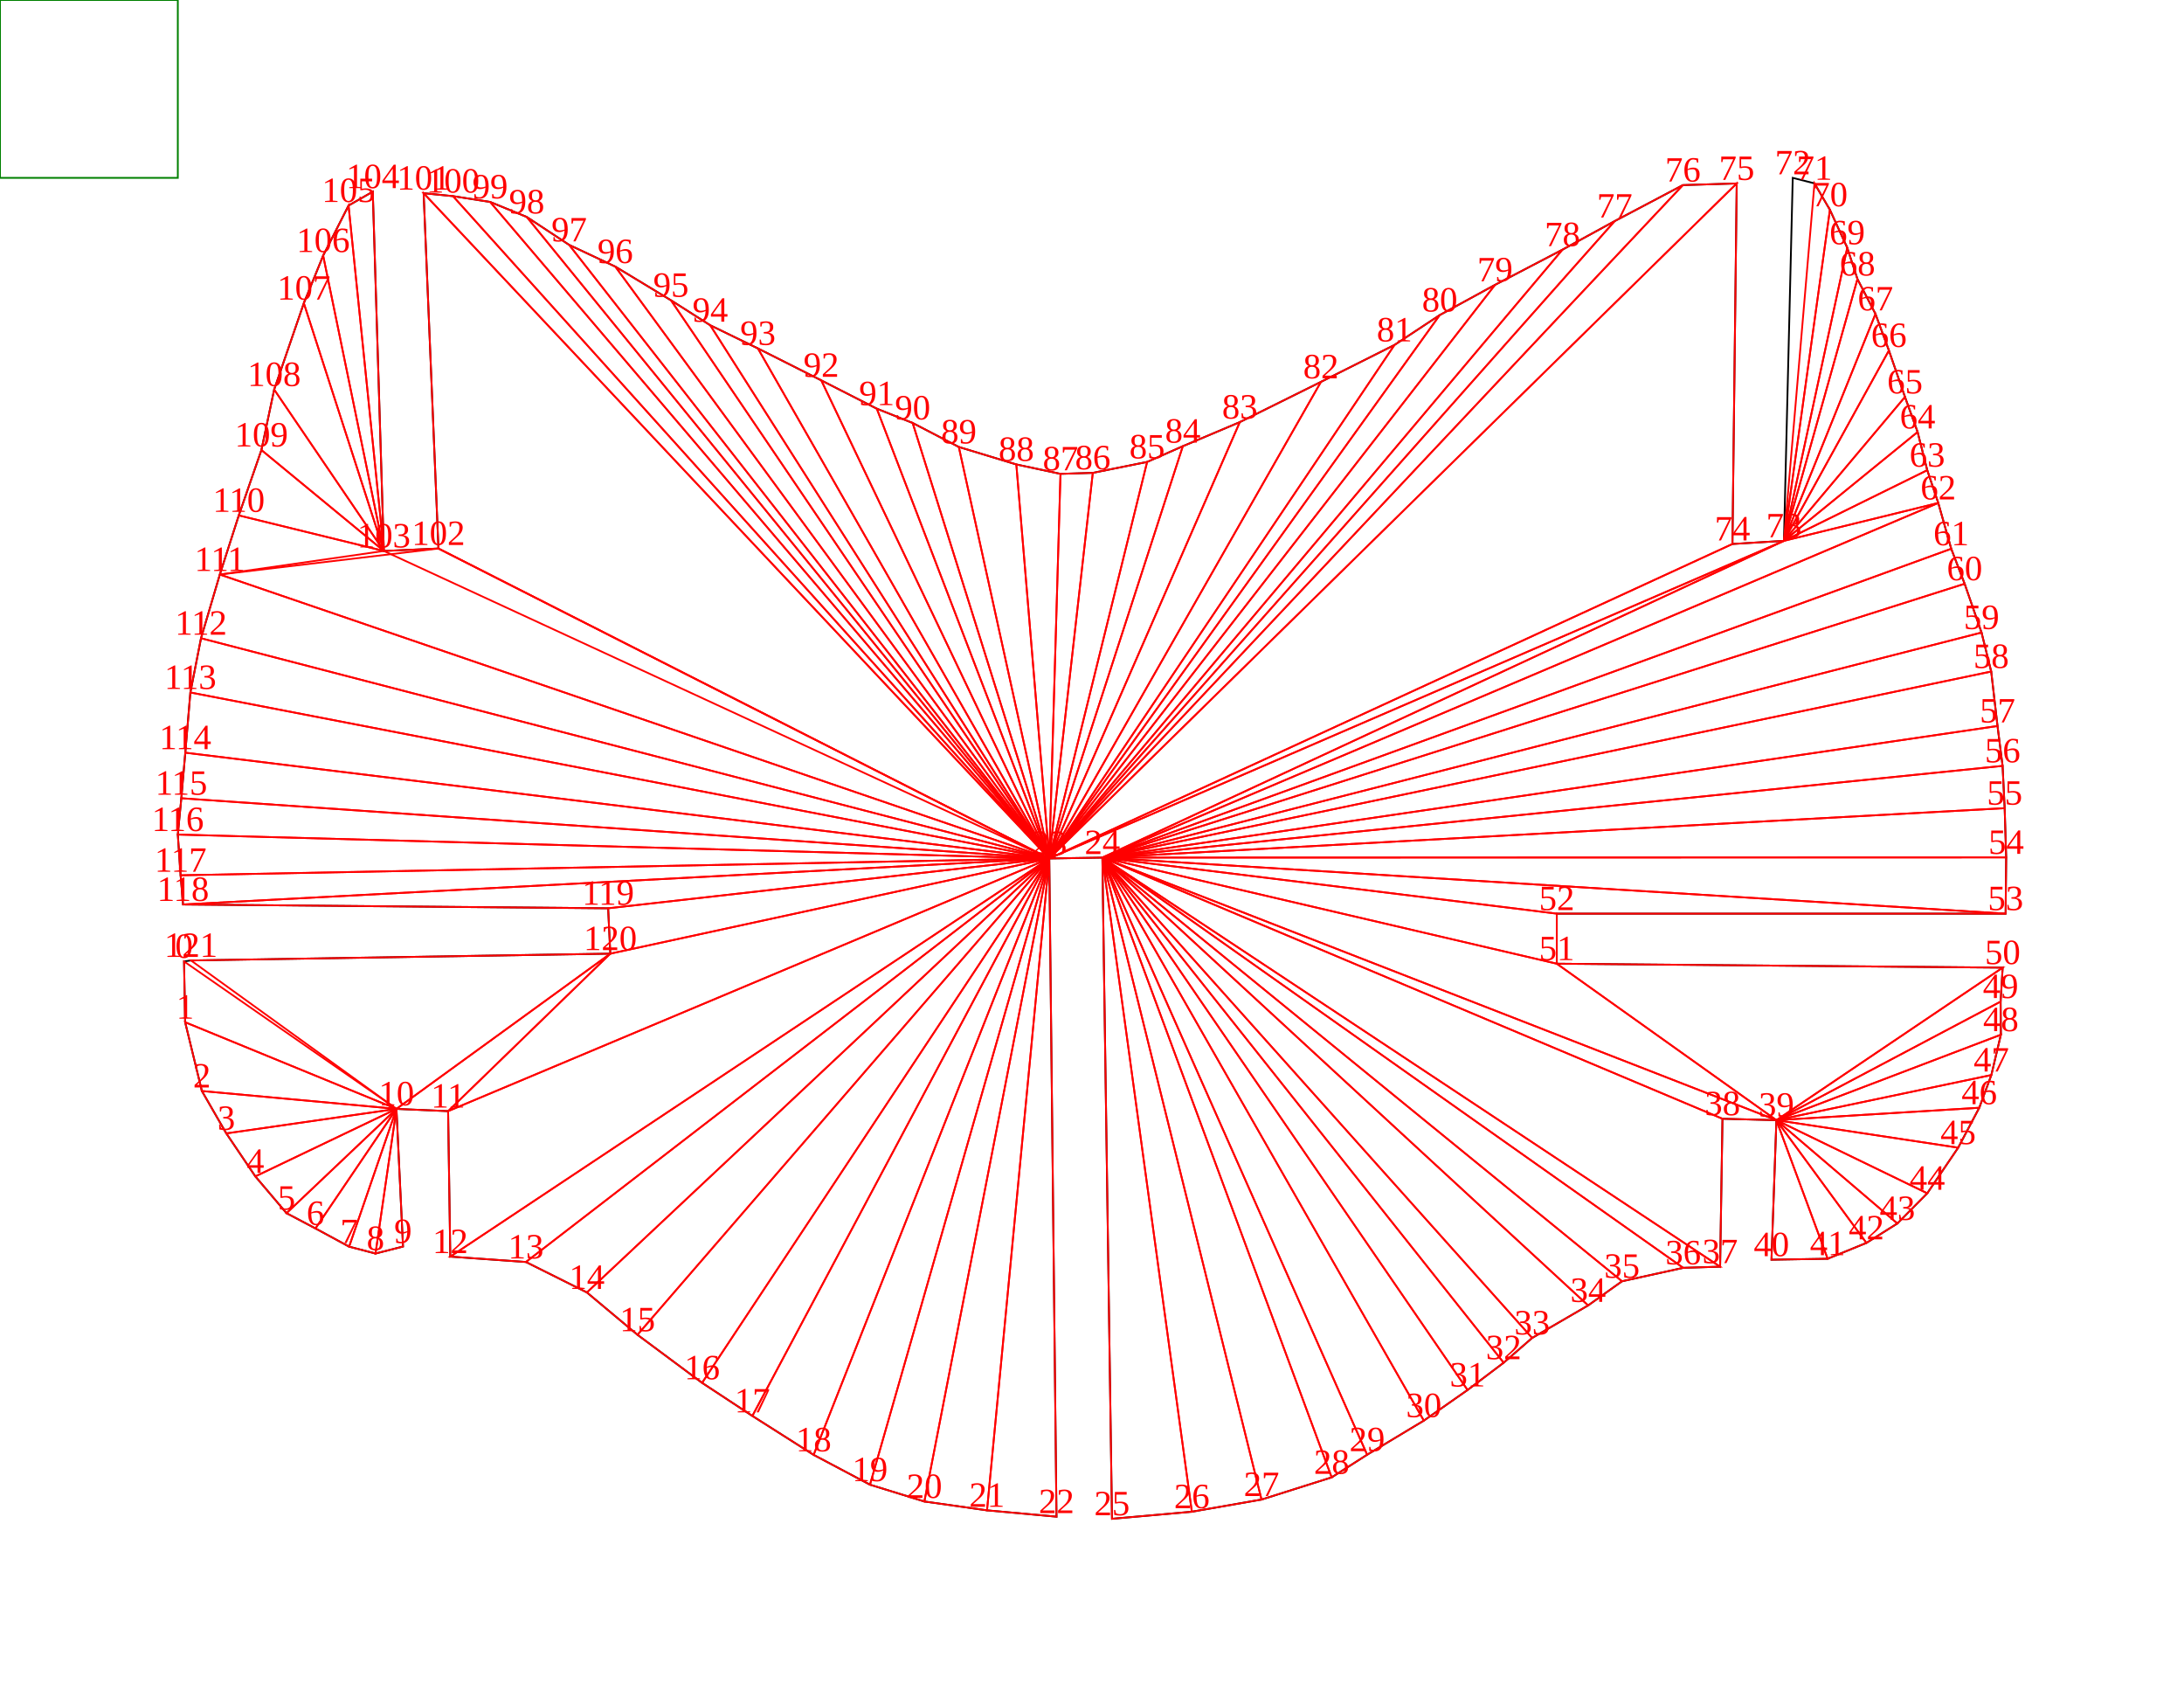
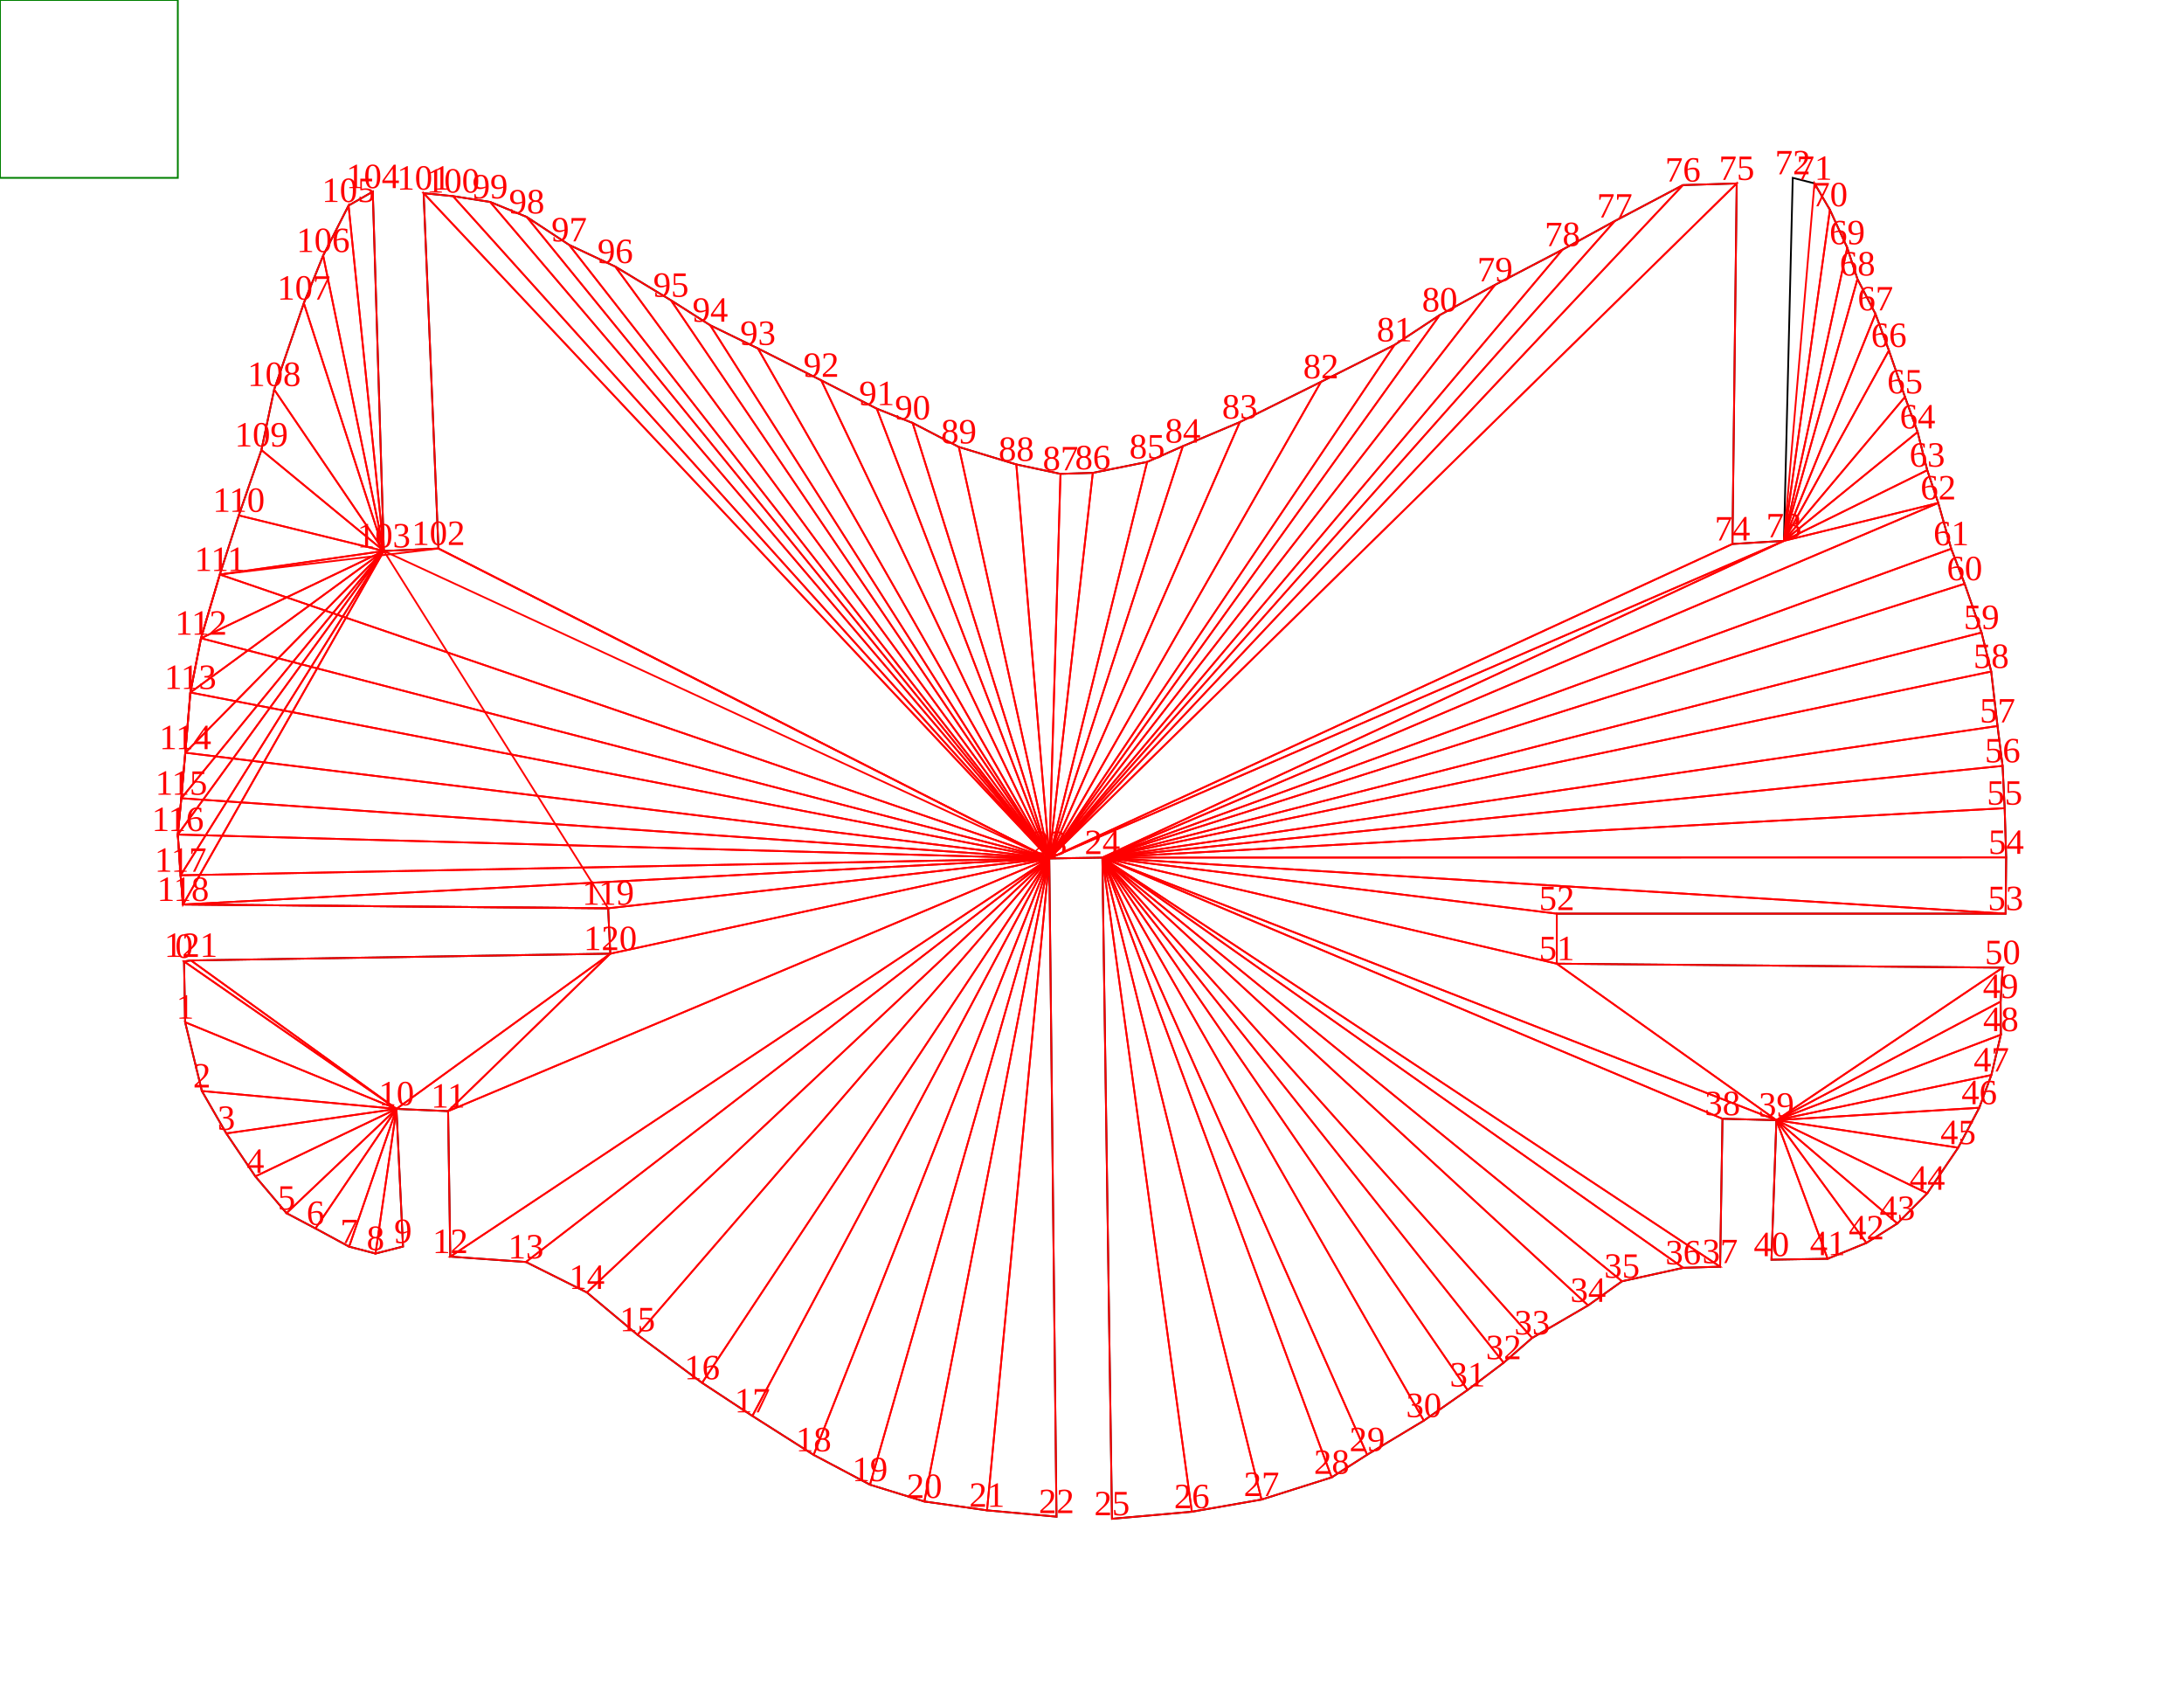
<svg xmlns="http://www.w3.org/2000/svg" width="1228.231" height="953.904">
  <polygon points=" 103.501,540.538  104.124,574.722  113.544,613.397  127.268,637.219  143.601,661.393  161.124,682.067  177.409,690.656  196.342,700.896  211.182,704.767  226.647,700.826  222.959,623.441  252.006,624.709  253.232,706.499  295.755,709.516  330.054,726.641  358.498,750.441  394.834,777.462  423.118,796.071  457.564,817.954  489.255,834.727  519.853,844.173  555.076,849.147  594.152,852.703  590.087,482.652  619.946,482.163  625.362,853.904  670.266,849.92  709.454,843.082  748.9,830.607  768.856,817.868  800.736,798.7  825.316,781.489  845.624,766.141  861.646,752.225  893.12,733.935  912.184,720.358  946.587,712.801  967.349,712.16  968.678,628.992  999.009,629.787  996.236,708.238  1027.825,707.695  1049.631,698.796  1067.045,687.867  1083.839,670.897  1101.231,645.248  1113.094,622.801  1119.886,604.408  1125.247,581.728  1125.106,563.116  1126.248,544.03  875.499,541.814  875.496,513.672  1127.909,513.672  1128.231,482.057  1127.377,454.374  1126.21,430.597  1123.352,408.172  1119.809,377.542  1114.37,355.629  1104.864,328.213  1097.329,308.53  1090.04,282.778  1083.843,264.352  1078.417,242.872  1071.314,223.175  1062.282,197.044  1054.72,176.495  1044.59,156.892  1038.852,139.318  1029.1,117.972  1020.415,103.086  1008.197,100  1003.241,304.075  974.287,305.835  976.688,103.138  946.41,104.072  908.069,124.306  878.691,140.367  840.769,160.155  809.687,177.134  784.229,193.939  742.873,214.699  697.245,237.322  665.192,250.868  645.116,259.714  614.566,265.852  596.399,266.413  571.557,261.119  539.215,251.293  513.255,237.807  493.091,229.771  461.859,213.85  426.236,195.9  399.423,182.873  377.342,168.834  346.017,149.886  320.097,137.697  296.232,121.982  275.622,113.526  254.74,110.274  238.236,108.619  246.569,308.387  215.872,309.767  209.635,107.77  196.021,115.551  181.736,143.701  170.872,170.447  154.188,219.02  147.011,253.012  134.292,289.773  123.628,323.006  113.045,358.835  107.059,389.327  104.207,423.186  101.968,448.799  100,469.209  101.573,492.107  102.945,508.517  342.003,510.661  343.223,536.167  107.381,539.985  " fill="none" stroke="black" />
  <text x="103.501" y="540.538" font-size="20" dy="-2" text-anchor="middle" fill="red">0</text>
  <text x="104.124" y="574.722" font-size="20" dy="-2" text-anchor="middle" fill="red">1</text>
  <text x="113.544" y="613.397" font-size="20" dy="-2" text-anchor="middle" fill="red">2</text>
  <text x="127.268" y="637.219" font-size="20" dy="-2" text-anchor="middle" fill="red">3</text>
  <text x="143.601" y="661.393" font-size="20" dy="-2" text-anchor="middle" fill="red">4</text>
  <text x="161.124" y="682.067" font-size="20" dy="-2" text-anchor="middle" fill="red">5</text>
  <text x="177.409" y="690.656" font-size="20" dy="-2" text-anchor="middle" fill="red">6</text>
  <text x="196.342" y="700.896" font-size="20" dy="-2" text-anchor="middle" fill="red">7</text>
  <text x="211.182" y="704.767" font-size="20" dy="-2" text-anchor="middle" fill="red">8</text>
  <text x="226.647" y="700.826" font-size="20" dy="-2" text-anchor="middle" fill="red">9</text>
  <text x="222.959" y="623.441" font-size="20" dy="-2" text-anchor="middle" fill="red">10</text>
  <text x="252.006" y="624.709" font-size="20" dy="-2" text-anchor="middle" fill="red">11</text>
  <text x="253.232" y="706.499" font-size="20" dy="-2" text-anchor="middle" fill="red">12</text>
  <text x="295.755" y="709.516" font-size="20" dy="-2" text-anchor="middle" fill="red">13</text>
  <text x="330.054" y="726.641" font-size="20" dy="-2" text-anchor="middle" fill="red">14</text>
  <text x="358.498" y="750.441" font-size="20" dy="-2" text-anchor="middle" fill="red">15</text>
  <text x="394.834" y="777.462" font-size="20" dy="-2" text-anchor="middle" fill="red">16</text>
  <text x="423.118" y="796.071" font-size="20" dy="-2" text-anchor="middle" fill="red">17</text>
  <text x="457.564" y="817.954" font-size="20" dy="-2" text-anchor="middle" fill="red">18</text>
  <text x="489.255" y="834.727" font-size="20" dy="-2" text-anchor="middle" fill="red">19</text>
  <text x="519.853" y="844.173" font-size="20" dy="-2" text-anchor="middle" fill="red">20</text>
  <text x="555.076" y="849.147" font-size="20" dy="-2" text-anchor="middle" fill="red">21</text>
  <text x="594.152" y="852.703" font-size="20" dy="-2" text-anchor="middle" fill="red">22</text>
  <text x="590.087" y="482.652" font-size="20" dy="-2" text-anchor="middle" fill="red">23</text>
  <text x="619.946" y="482.163" font-size="20" dy="-2" text-anchor="middle" fill="red">24</text>
  <text x="625.362" y="853.904" font-size="20" dy="-2" text-anchor="middle" fill="red">25</text>
  <text x="670.266" y="849.92" font-size="20" dy="-2" text-anchor="middle" fill="red">26</text>
  <text x="709.454" y="843.082" font-size="20" dy="-2" text-anchor="middle" fill="red">27</text>
  <text x="748.9" y="830.607" font-size="20" dy="-2" text-anchor="middle" fill="red">28</text>
  <text x="768.856" y="817.868" font-size="20" dy="-2" text-anchor="middle" fill="red">29</text>
  <text x="800.736" y="798.7" font-size="20" dy="-2" text-anchor="middle" fill="red">30</text>
  <text x="825.316" y="781.489" font-size="20" dy="-2" text-anchor="middle" fill="red">31</text>
  <text x="845.624" y="766.141" font-size="20" dy="-2" text-anchor="middle" fill="red">32</text>
  <text x="861.646" y="752.225" font-size="20" dy="-2" text-anchor="middle" fill="red">33</text>
  <text x="893.12" y="733.935" font-size="20" dy="-2" text-anchor="middle" fill="red">34</text>
  <text x="912.184" y="720.358" font-size="20" dy="-2" text-anchor="middle" fill="red">35</text>
  <text x="946.587" y="712.801" font-size="20" dy="-2" text-anchor="middle" fill="red">36</text>
  <text x="967.349" y="712.16" font-size="20" dy="-2" text-anchor="middle" fill="red">37</text>
  <text x="968.678" y="628.992" font-size="20" dy="-2" text-anchor="middle" fill="red">38</text>
  <text x="999.009" y="629.787" font-size="20" dy="-2" text-anchor="middle" fill="red">39</text>
  <text x="996.236" y="708.238" font-size="20" dy="-2" text-anchor="middle" fill="red">40</text>
  <text x="1027.825" y="707.695" font-size="20" dy="-2" text-anchor="middle" fill="red">41</text>
  <text x="1049.631" y="698.796" font-size="20" dy="-2" text-anchor="middle" fill="red">42</text>
  <text x="1067.045" y="687.867" font-size="20" dy="-2" text-anchor="middle" fill="red">43</text>
  <text x="1083.839" y="670.897" font-size="20" dy="-2" text-anchor="middle" fill="red">44</text>
  <text x="1101.231" y="645.248" font-size="20" dy="-2" text-anchor="middle" fill="red">45</text>
  <text x="1113.094" y="622.801" font-size="20" dy="-2" text-anchor="middle" fill="red">46</text>
  <text x="1119.886" y="604.408" font-size="20" dy="-2" text-anchor="middle" fill="red">47</text>
  <text x="1125.247" y="581.728" font-size="20" dy="-2" text-anchor="middle" fill="red">48</text>
  <text x="1125.106" y="563.116" font-size="20" dy="-2" text-anchor="middle" fill="red">49</text>
  <text x="1126.248" y="544.03" font-size="20" dy="-2" text-anchor="middle" fill="red">50</text>
  <text x="875.499" y="541.814" font-size="20" dy="-2" text-anchor="middle" fill="red">51</text>
  <text x="875.496" y="513.672" font-size="20" dy="-2" text-anchor="middle" fill="red">52</text>
  <text x="1127.909" y="513.672" font-size="20" dy="-2" text-anchor="middle" fill="red">53</text>
  <text x="1128.231" y="482.057" font-size="20" dy="-2" text-anchor="middle" fill="red">54</text>
  <text x="1127.377" y="454.374" font-size="20" dy="-2" text-anchor="middle" fill="red">55</text>
  <text x="1126.21" y="430.597" font-size="20" dy="-2" text-anchor="middle" fill="red">56</text>
  <text x="1123.352" y="408.172" font-size="20" dy="-2" text-anchor="middle" fill="red">57</text>
  <text x="1119.809" y="377.542" font-size="20" dy="-2" text-anchor="middle" fill="red">58</text>
  <text x="1114.37" y="355.629" font-size="20" dy="-2" text-anchor="middle" fill="red">59</text>
  <text x="1104.864" y="328.213" font-size="20" dy="-2" text-anchor="middle" fill="red">60</text>
  <text x="1097.329" y="308.53" font-size="20" dy="-2" text-anchor="middle" fill="red">61</text>
  <text x="1090.04" y="282.778" font-size="20" dy="-2" text-anchor="middle" fill="red">62</text>
  <text x="1083.843" y="264.352" font-size="20" dy="-2" text-anchor="middle" fill="red">63</text>
  <text x="1078.417" y="242.872" font-size="20" dy="-2" text-anchor="middle" fill="red">64</text>
  <text x="1071.314" y="223.175" font-size="20" dy="-2" text-anchor="middle" fill="red">65</text>
  <text x="1062.282" y="197.044" font-size="20" dy="-2" text-anchor="middle" fill="red">66</text>
  <text x="1054.72" y="176.495" font-size="20" dy="-2" text-anchor="middle" fill="red">67</text>
  <text x="1044.59" y="156.892" font-size="20" dy="-2" text-anchor="middle" fill="red">68</text>
  <text x="1038.852" y="139.318" font-size="20" dy="-2" text-anchor="middle" fill="red">69</text>
  <text x="1029.1" y="117.972" font-size="20" dy="-2" text-anchor="middle" fill="red">70</text>
  <text x="1020.415" y="103.086" font-size="20" dy="-2" text-anchor="middle" fill="red">71</text>
  <text x="1008.197" y="100" font-size="20" dy="-2" text-anchor="middle" fill="red">72</text>
  <text x="1003.241" y="304.075" font-size="20" dy="-2" text-anchor="middle" fill="red">73</text>
  <text x="974.287" y="305.835" font-size="20" dy="-2" text-anchor="middle" fill="red">74</text>
  <text x="976.688" y="103.138" font-size="20" dy="-2" text-anchor="middle" fill="red">75</text>
  <text x="946.41" y="104.072" font-size="20" dy="-2" text-anchor="middle" fill="red">76</text>
  <text x="908.069" y="124.306" font-size="20" dy="-2" text-anchor="middle" fill="red">77</text>
  <text x="878.691" y="140.367" font-size="20" dy="-2" text-anchor="middle" fill="red">78</text>
  <text x="840.769" y="160.155" font-size="20" dy="-2" text-anchor="middle" fill="red">79</text>
  <text x="809.687" y="177.134" font-size="20" dy="-2" text-anchor="middle" fill="red">80</text>
  <text x="784.229" y="193.939" font-size="20" dy="-2" text-anchor="middle" fill="red">81</text>
  <text x="742.873" y="214.699" font-size="20" dy="-2" text-anchor="middle" fill="red">82</text>
  <text x="697.245" y="237.322" font-size="20" dy="-2" text-anchor="middle" fill="red">83</text>
  <text x="665.192" y="250.868" font-size="20" dy="-2" text-anchor="middle" fill="red">84</text>
  <text x="645.116" y="259.714" font-size="20" dy="-2" text-anchor="middle" fill="red">85</text>
  <text x="614.566" y="265.852" font-size="20" dy="-2" text-anchor="middle" fill="red">86</text>
  <text x="596.399" y="266.413" font-size="20" dy="-2" text-anchor="middle" fill="red">87</text>
  <text x="571.557" y="261.119" font-size="20" dy="-2" text-anchor="middle" fill="red">88</text>
  <text x="539.215" y="251.293" font-size="20" dy="-2" text-anchor="middle" fill="red">89</text>
  <text x="513.255" y="237.807" font-size="20" dy="-2" text-anchor="middle" fill="red">90</text>
  <text x="493.091" y="229.771" font-size="20" dy="-2" text-anchor="middle" fill="red">91</text>
  <text x="461.859" y="213.85" font-size="20" dy="-2" text-anchor="middle" fill="red">92</text>
  <text x="426.236" y="195.9" font-size="20" dy="-2" text-anchor="middle" fill="red">93</text>
  <text x="399.423" y="182.873" font-size="20" dy="-2" text-anchor="middle" fill="red">94</text>
  <text x="377.342" y="168.834" font-size="20" dy="-2" text-anchor="middle" fill="red">95</text>
  <text x="346.017" y="149.886" font-size="20" dy="-2" text-anchor="middle" fill="red">96</text>
  <text x="320.097" y="137.697" font-size="20" dy="-2" text-anchor="middle" fill="red">97</text>
  <text x="296.232" y="121.982" font-size="20" dy="-2" text-anchor="middle" fill="red">98</text>
  <text x="275.622" y="113.526" font-size="20" dy="-2" text-anchor="middle" fill="red">99</text>
  <text x="254.74" y="110.274" font-size="20" dy="-2" text-anchor="middle" fill="red">100</text>
  <text x="238.236" y="108.619" font-size="20" dy="-2" text-anchor="middle" fill="red">101</text>
  <text x="246.569" y="308.387" font-size="20" dy="-2" text-anchor="middle" fill="red">102</text>
  <text x="215.872" y="309.767" font-size="20" dy="-2" text-anchor="middle" fill="red">103</text>
  <text x="209.635" y="107.77" font-size="20" dy="-2" text-anchor="middle" fill="red">104</text>
  <text x="196.021" y="115.551" font-size="20" dy="-2" text-anchor="middle" fill="red">105</text>
  <text x="181.736" y="143.701" font-size="20" dy="-2" text-anchor="middle" fill="red">106</text>
  <text x="170.872" y="170.447" font-size="20" dy="-2" text-anchor="middle" fill="red">107</text>
  <text x="154.188" y="219.02" font-size="20" dy="-2" text-anchor="middle" fill="red">108</text>
  <text x="147.011" y="253.012" font-size="20" dy="-2" text-anchor="middle" fill="red">109</text>
  <text x="134.292" y="289.773" font-size="20" dy="-2" text-anchor="middle" fill="red">110</text>
  <text x="123.628" y="323.006" font-size="20" dy="-2" text-anchor="middle" fill="red">111</text>
  <text x="113.045" y="358.835" font-size="20" dy="-2" text-anchor="middle" fill="red">112</text>
  <text x="107.059" y="389.327" font-size="20" dy="-2" text-anchor="middle" fill="red">113</text>
  <text x="104.207" y="423.186" font-size="20" dy="-2" text-anchor="middle" fill="red">114</text>
  <text x="101.968" y="448.799" font-size="20" dy="-2" text-anchor="middle" fill="red">115</text>
  <text x="100" y="469.209" font-size="20" dy="-2" text-anchor="middle" fill="red">116</text>
  <text x="101.573" y="492.107" font-size="20" dy="-2" text-anchor="middle" fill="red">117</text>
  <text x="102.945" y="508.517" font-size="20" dy="-2" text-anchor="middle" fill="red">118</text>
  <text x="342.003" y="510.661" font-size="20" dy="-2" text-anchor="middle" fill="red">119</text>
  <text x="343.223" y="536.167" font-size="20" dy="-2" text-anchor="middle" fill="red">120</text>
  <text x="107.381" y="539.985" font-size="20" dy="-2" text-anchor="middle" fill="red">121</text>
  <polygon points="103.501,540.538 104.124,574.722 222.959,623.441" fill="none" stroke="red" />
  <polygon points="104.124,574.722 113.544,613.397 222.959,623.441" fill="none" stroke="red" />
  <polygon points="113.544,613.397 127.268,637.219 222.959,623.441" fill="none" stroke="red" />
  <polygon points="127.268,637.219 143.601,661.393 222.959,623.441" fill="none" stroke="red" />
  <polygon points="143.601,661.393 161.124,682.067 222.959,623.441" fill="none" stroke="red" />
  <polygon points="161.124,682.067 177.409,690.656 222.959,623.441" fill="none" stroke="red" />
  <polygon points="177.409,690.656 196.342,700.896 222.959,623.441" fill="none" stroke="red" />
  <polygon points="196.342,700.896 211.182,704.767 222.959,623.441" fill="none" stroke="red" />
  <polygon points="211.182,704.767 226.647,700.826 222.959,623.441" fill="none" stroke="red" />
  <polygon points="343.223,536.167 107.381,539.985 222.959,623.441" fill="none" stroke="red" />
  <polygon points="252.006,624.709 343.223,536.167 222.959,623.441" fill="none" stroke="red" />
+   <polygon points="107.381,539.985 103.501,540.538 222.959,623.441" fill="none" stroke="red" />
  <polygon points="252.006,624.709 253.232,706.499 590.087,482.652" fill="none" stroke="red" />
  <polygon points="253.232,706.499 295.755,709.516 590.087,482.652" fill="none" stroke="red" />
  <polygon points="295.755,709.516 330.054,726.641 590.087,482.652" fill="none" stroke="red" />
  <polygon points="330.054,726.641 358.498,750.441 590.087,482.652" fill="none" stroke="red" />
  <polygon points="358.498,750.441 394.834,777.462 590.087,482.652" fill="none" stroke="red" />
  <polygon points="394.834,777.462 423.118,796.071 590.087,482.652" fill="none" stroke="red" />
  <polygon points="423.118,796.071 457.564,817.954 590.087,482.652" fill="none" stroke="red" />
  <polygon points="457.564,817.954 489.255,834.727 590.087,482.652" fill="none" stroke="red" />
  <polygon points="489.255,834.727 519.853,844.173 590.087,482.652" fill="none" stroke="red" />
  <polygon points="519.853,844.173 555.076,849.147 590.087,482.652" fill="none" stroke="red" />
  <polygon points="555.076,849.147 594.152,852.703 590.087,482.652" fill="none" stroke="red" />
  <polygon points="342.003,510.661 343.223,536.167 590.087,482.652" fill="none" stroke="red" />
  <polygon points="343.223,536.167 252.006,624.709 590.087,482.652" fill="none" stroke="red" />
  <polygon points="123.628,323.006 113.045,358.835 590.087,482.652" fill="none" stroke="red" />
  <polygon points="113.045,358.835 107.059,389.327 590.087,482.652" fill="none" stroke="red" />
  <polygon points="107.059,389.327 104.207,423.186 590.087,482.652" fill="none" stroke="red" />
  <polygon points="104.207,423.186 101.968,448.799 590.087,482.652" fill="none" stroke="red" />
  <polygon points="101.968,448.799 100,469.209 590.087,482.652" fill="none" stroke="red" />
  <polygon points="100,469.209 101.573,492.107 590.087,482.652" fill="none" stroke="red" />
  <polygon points="101.573,492.107 102.945,508.517 590.087,482.652" fill="none" stroke="red" />
  <polygon points="102.945,508.517 342.003,510.661 590.087,482.652" fill="none" stroke="red" />
  <polygon points="1003.241,304.075 974.287,305.835 590.087,482.652" fill="none" stroke="red" />
  <polygon points="974.287,305.835 976.688,103.138 590.087,482.652" fill="none" stroke="red" />
  <polygon points="976.688,103.138 946.41,104.072 590.087,482.652" fill="none" stroke="red" />
  <polygon points="946.41,104.072 908.069,124.306 590.087,482.652" fill="none" stroke="red" />
  <polygon points="908.069,124.306 878.691,140.367 590.087,482.652" fill="none" stroke="red" />
  <polygon points="878.691,140.367 840.769,160.155 590.087,482.652" fill="none" stroke="red" />
  <polygon points="840.769,160.155 809.687,177.134 590.087,482.652" fill="none" stroke="red" />
  <polygon points="809.687,177.134 784.229,193.939 590.087,482.652" fill="none" stroke="red" />
  <polygon points="784.229,193.939 742.873,214.699 590.087,482.652" fill="none" stroke="red" />
  <polygon points="742.873,214.699 697.245,237.322 590.087,482.652" fill="none" stroke="red" />
  <polygon points="697.245,237.322 665.192,250.868 590.087,482.652" fill="none" stroke="red" />
  <polygon points="665.192,250.868 645.116,259.714 590.087,482.652" fill="none" stroke="red" />
  <polygon points="645.116,259.714 614.566,265.852 590.087,482.652" fill="none" stroke="red" />
  <polygon points="614.566,265.852 596.399,266.413 590.087,482.652" fill="none" stroke="red" />
  <polygon points="596.399,266.413 571.557,261.119 590.087,482.652" fill="none" stroke="red" />
  <polygon points="571.557,261.119 539.215,251.293 590.087,482.652" fill="none" stroke="red" />
  <polygon points="539.215,251.293 513.255,237.807 590.087,482.652" fill="none" stroke="red" />
  <polygon points="513.255,237.807 493.091,229.771 590.087,482.652" fill="none" stroke="red" />
  <polygon points="493.091,229.771 461.859,213.85 590.087,482.652" fill="none" stroke="red" />
  <polygon points="461.859,213.85 426.236,195.9 590.087,482.652" fill="none" stroke="red" />
  <polygon points="426.236,195.9 399.423,182.873 590.087,482.652" fill="none" stroke="red" />
  <polygon points="399.423,182.873 377.342,168.834 590.087,482.652" fill="none" stroke="red" />
  <polygon points="377.342,168.834 346.017,149.886 590.087,482.652" fill="none" stroke="red" />
  <polygon points="346.017,149.886 320.097,137.697 590.087,482.652" fill="none" stroke="red" />
  <polygon points="320.097,137.697 296.232,121.982 590.087,482.652" fill="none" stroke="red" />
  <polygon points="296.232,121.982 275.622,113.526 590.087,482.652" fill="none" stroke="red" />
  <polygon points="275.622,113.526 254.74,110.274 590.087,482.652" fill="none" stroke="red" />
  <polygon points="254.74,110.274 238.236,108.619 590.087,482.652" fill="none" stroke="red" />
  <polygon points="238.236,108.619 246.569,308.387 590.087,482.652" fill="none" stroke="red" />
  <polygon points="246.569,308.387 215.872,309.767 590.087,482.652" fill="none" stroke="red" />
  <polygon points="246.569,308.387 123.628,323.006 590.087,482.652" fill="none" stroke="red" />
  <polygon points="619.946,482.163 1003.241,304.075 590.087,482.652" fill="none" stroke="red" />
  <polygon points="209.635,107.77 196.021,115.551 215.872,309.767" fill="none" stroke="red" />
  <polygon points="196.021,115.551 181.736,143.701 215.872,309.767" fill="none" stroke="red" />
  <polygon points="181.736,143.701 170.872,170.447 215.872,309.767" fill="none" stroke="red" />
  <polygon points="170.872,170.447 154.188,219.02 215.872,309.767" fill="none" stroke="red" />
  <polygon points="154.188,219.02 147.011,253.012 215.872,309.767" fill="none" stroke="red" />
  <polygon points="147.011,253.012 134.292,289.773 215.872,309.767" fill="none" stroke="red" />
  <polygon points="134.292,289.773 123.628,323.006 215.872,309.767" fill="none" stroke="red" />
+   <polygon points="123.628,323.006 113.045,358.835 215.872,309.767" fill="none" stroke="red" />
+   <polygon points="113.045,358.835 107.059,389.327 215.872,309.767" fill="none" stroke="red" />
+   <polygon points="107.059,389.327 104.207,423.186 215.872,309.767" fill="none" stroke="red" />
+   <polygon points="104.207,423.186 101.968,448.799 215.872,309.767" fill="none" stroke="red" />
+   <polygon points="101.968,448.799 100,469.209 215.872,309.767" fill="none" stroke="red" />
+   <polygon points="100,469.209 101.573,492.107 215.872,309.767" fill="none" stroke="red" />
+   <polygon points="101.573,492.107 102.945,508.517 215.872,309.767" fill="none" stroke="red" />
+   <polygon points="102.945,508.517 342.003,510.661 215.872,309.767" fill="none" stroke="red" />
  <polygon points="625.362,853.904 670.266,849.92 619.946,482.163" fill="none" stroke="red" />
  <polygon points="670.266,849.92 709.454,843.082 619.946,482.163" fill="none" stroke="red" />
  <polygon points="709.454,843.082 748.9,830.607 619.946,482.163" fill="none" stroke="red" />
  <polygon points="748.9,830.607 768.856,817.868 619.946,482.163" fill="none" stroke="red" />
  <polygon points="768.856,817.868 800.736,798.7 619.946,482.163" fill="none" stroke="red" />
  <polygon points="800.736,798.7 825.316,781.489 619.946,482.163" fill="none" stroke="red" />
  <polygon points="825.316,781.489 845.624,766.141 619.946,482.163" fill="none" stroke="red" />
  <polygon points="845.624,766.141 861.646,752.225 619.946,482.163" fill="none" stroke="red" />
  <polygon points="861.646,752.225 893.12,733.935 619.946,482.163" fill="none" stroke="red" />
  <polygon points="893.12,733.935 912.184,720.358 619.946,482.163" fill="none" stroke="red" />
  <polygon points="912.184,720.358 946.587,712.801 619.946,482.163" fill="none" stroke="red" />
  <polygon points="946.587,712.801 967.349,712.16 619.946,482.163" fill="none" stroke="red" />
  <polygon points="967.349,712.16 968.678,628.992 619.946,482.163" fill="none" stroke="red" />
  <polygon points="968.678,628.992 999.009,629.787 619.946,482.163" fill="none" stroke="red" />
  <polygon points="999.009,629.787 875.499,541.814 619.946,482.163" fill="none" stroke="red" />
  <polygon points="875.499,541.814 875.496,513.672 619.946,482.163" fill="none" stroke="red" />
  <polygon points="875.496,513.672 1127.909,513.672 619.946,482.163" fill="none" stroke="red" />
  <polygon points="1127.909,513.672 1128.231,482.057 619.946,482.163" fill="none" stroke="red" />
  <polygon points="1128.231,482.057 1127.377,454.374 619.946,482.163" fill="none" stroke="red" />
  <polygon points="1127.377,454.374 1126.21,430.597 619.946,482.163" fill="none" stroke="red" />
  <polygon points="1126.21,430.597 1123.352,408.172 619.946,482.163" fill="none" stroke="red" />
  <polygon points="1123.352,408.172 1119.809,377.542 619.946,482.163" fill="none" stroke="red" />
  <polygon points="1119.809,377.542 1114.37,355.629 619.946,482.163" fill="none" stroke="red" />
  <polygon points="1114.37,355.629 1104.864,328.213 619.946,482.163" fill="none" stroke="red" />
  <polygon points="1104.864,328.213 1097.329,308.53 619.946,482.163" fill="none" stroke="red" />
  <polygon points="1097.329,308.53 1090.04,282.778 619.946,482.163" fill="none" stroke="red" />
  <polygon points="1090.04,282.778 1003.241,304.075 619.946,482.163" fill="none" stroke="red" />
  <polygon points="996.236,708.238 1027.825,707.695 999.009,629.787" fill="none" stroke="red" />
  <polygon points="1027.825,707.695 1049.631,698.796 999.009,629.787" fill="none" stroke="red" />
  <polygon points="1049.631,698.796 1067.045,687.867 999.009,629.787" fill="none" stroke="red" />
  <polygon points="1067.045,687.867 1083.839,670.897 999.009,629.787" fill="none" stroke="red" />
  <polygon points="1083.839,670.897 1101.231,645.248 999.009,629.787" fill="none" stroke="red" />
  <polygon points="1101.231,645.248 1113.094,622.801 999.009,629.787" fill="none" stroke="red" />
  <polygon points="1113.094,622.801 1119.886,604.408 999.009,629.787" fill="none" stroke="red" />
  <polygon points="1119.886,604.408 1125.247,581.728 999.009,629.787" fill="none" stroke="red" />
  <polygon points="1125.247,581.728 1125.106,563.116 999.009,629.787" fill="none" stroke="red" />
  <polygon points="1125.106,563.116 1126.248,544.03 999.009,629.787" fill="none" stroke="red" />
  <polygon points="1126.248,544.03 875.499,541.814 999.009,629.787" fill="none" stroke="red" />
  <polygon points="1090.04,282.778 1083.843,264.352 1003.241,304.075" fill="none" stroke="red" />
  <polygon points="1083.843,264.352 1078.417,242.872 1003.241,304.075" fill="none" stroke="red" />
  <polygon points="1078.417,242.872 1071.314,223.175 1003.241,304.075" fill="none" stroke="red" />
  <polygon points="1071.314,223.175 1062.282,197.044 1003.241,304.075" fill="none" stroke="red" />
  <polygon points="1062.282,197.044 1054.72,176.495 1003.241,304.075" fill="none" stroke="red" />
  <polygon points="1054.72,176.495 1044.59,156.892 1003.241,304.075" fill="none" stroke="red" />
  <polygon points="1044.59,156.892 1038.852,139.318 1003.241,304.075" fill="none" stroke="red" />
  <polygon points="1038.852,139.318 1029.1,117.972 1003.241,304.075" fill="none" stroke="red" />
  <polygon points="1029.1,117.972 1020.415,103.086 1003.241,304.075" fill="none" stroke="red" />
  <rect x="0" y="0" width="100" height="100" stroke="green" fill="none" />
</svg>
